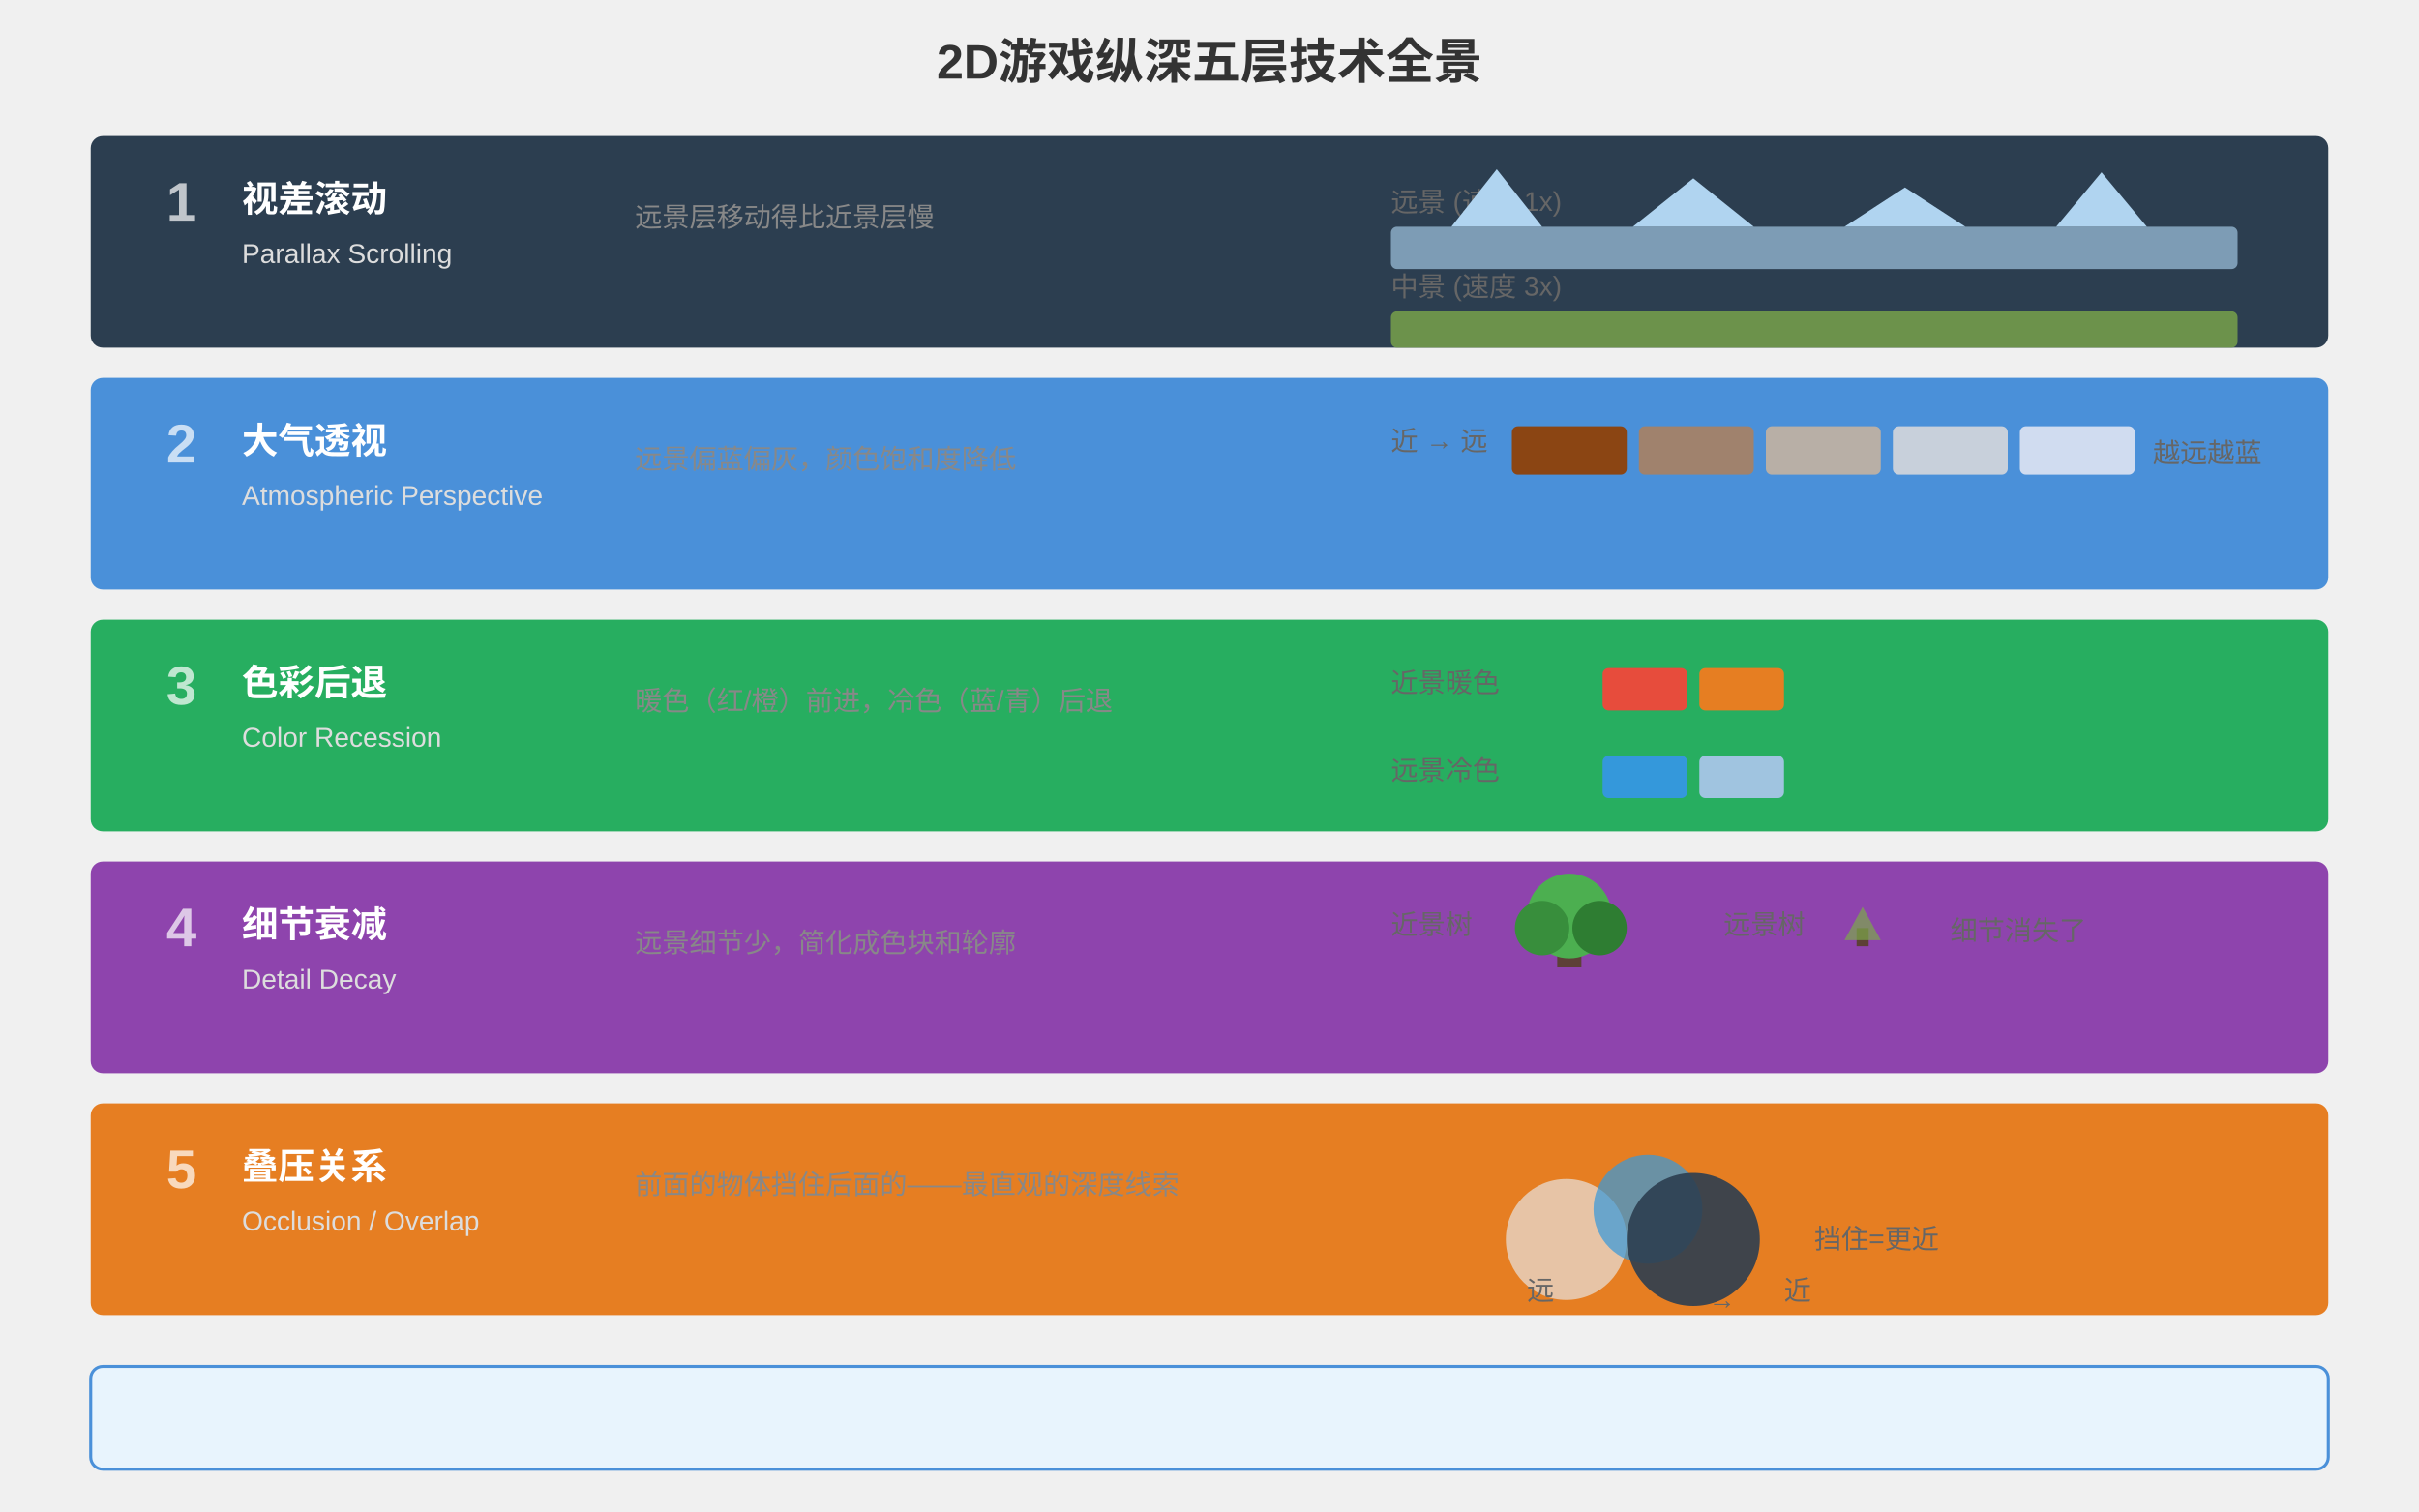
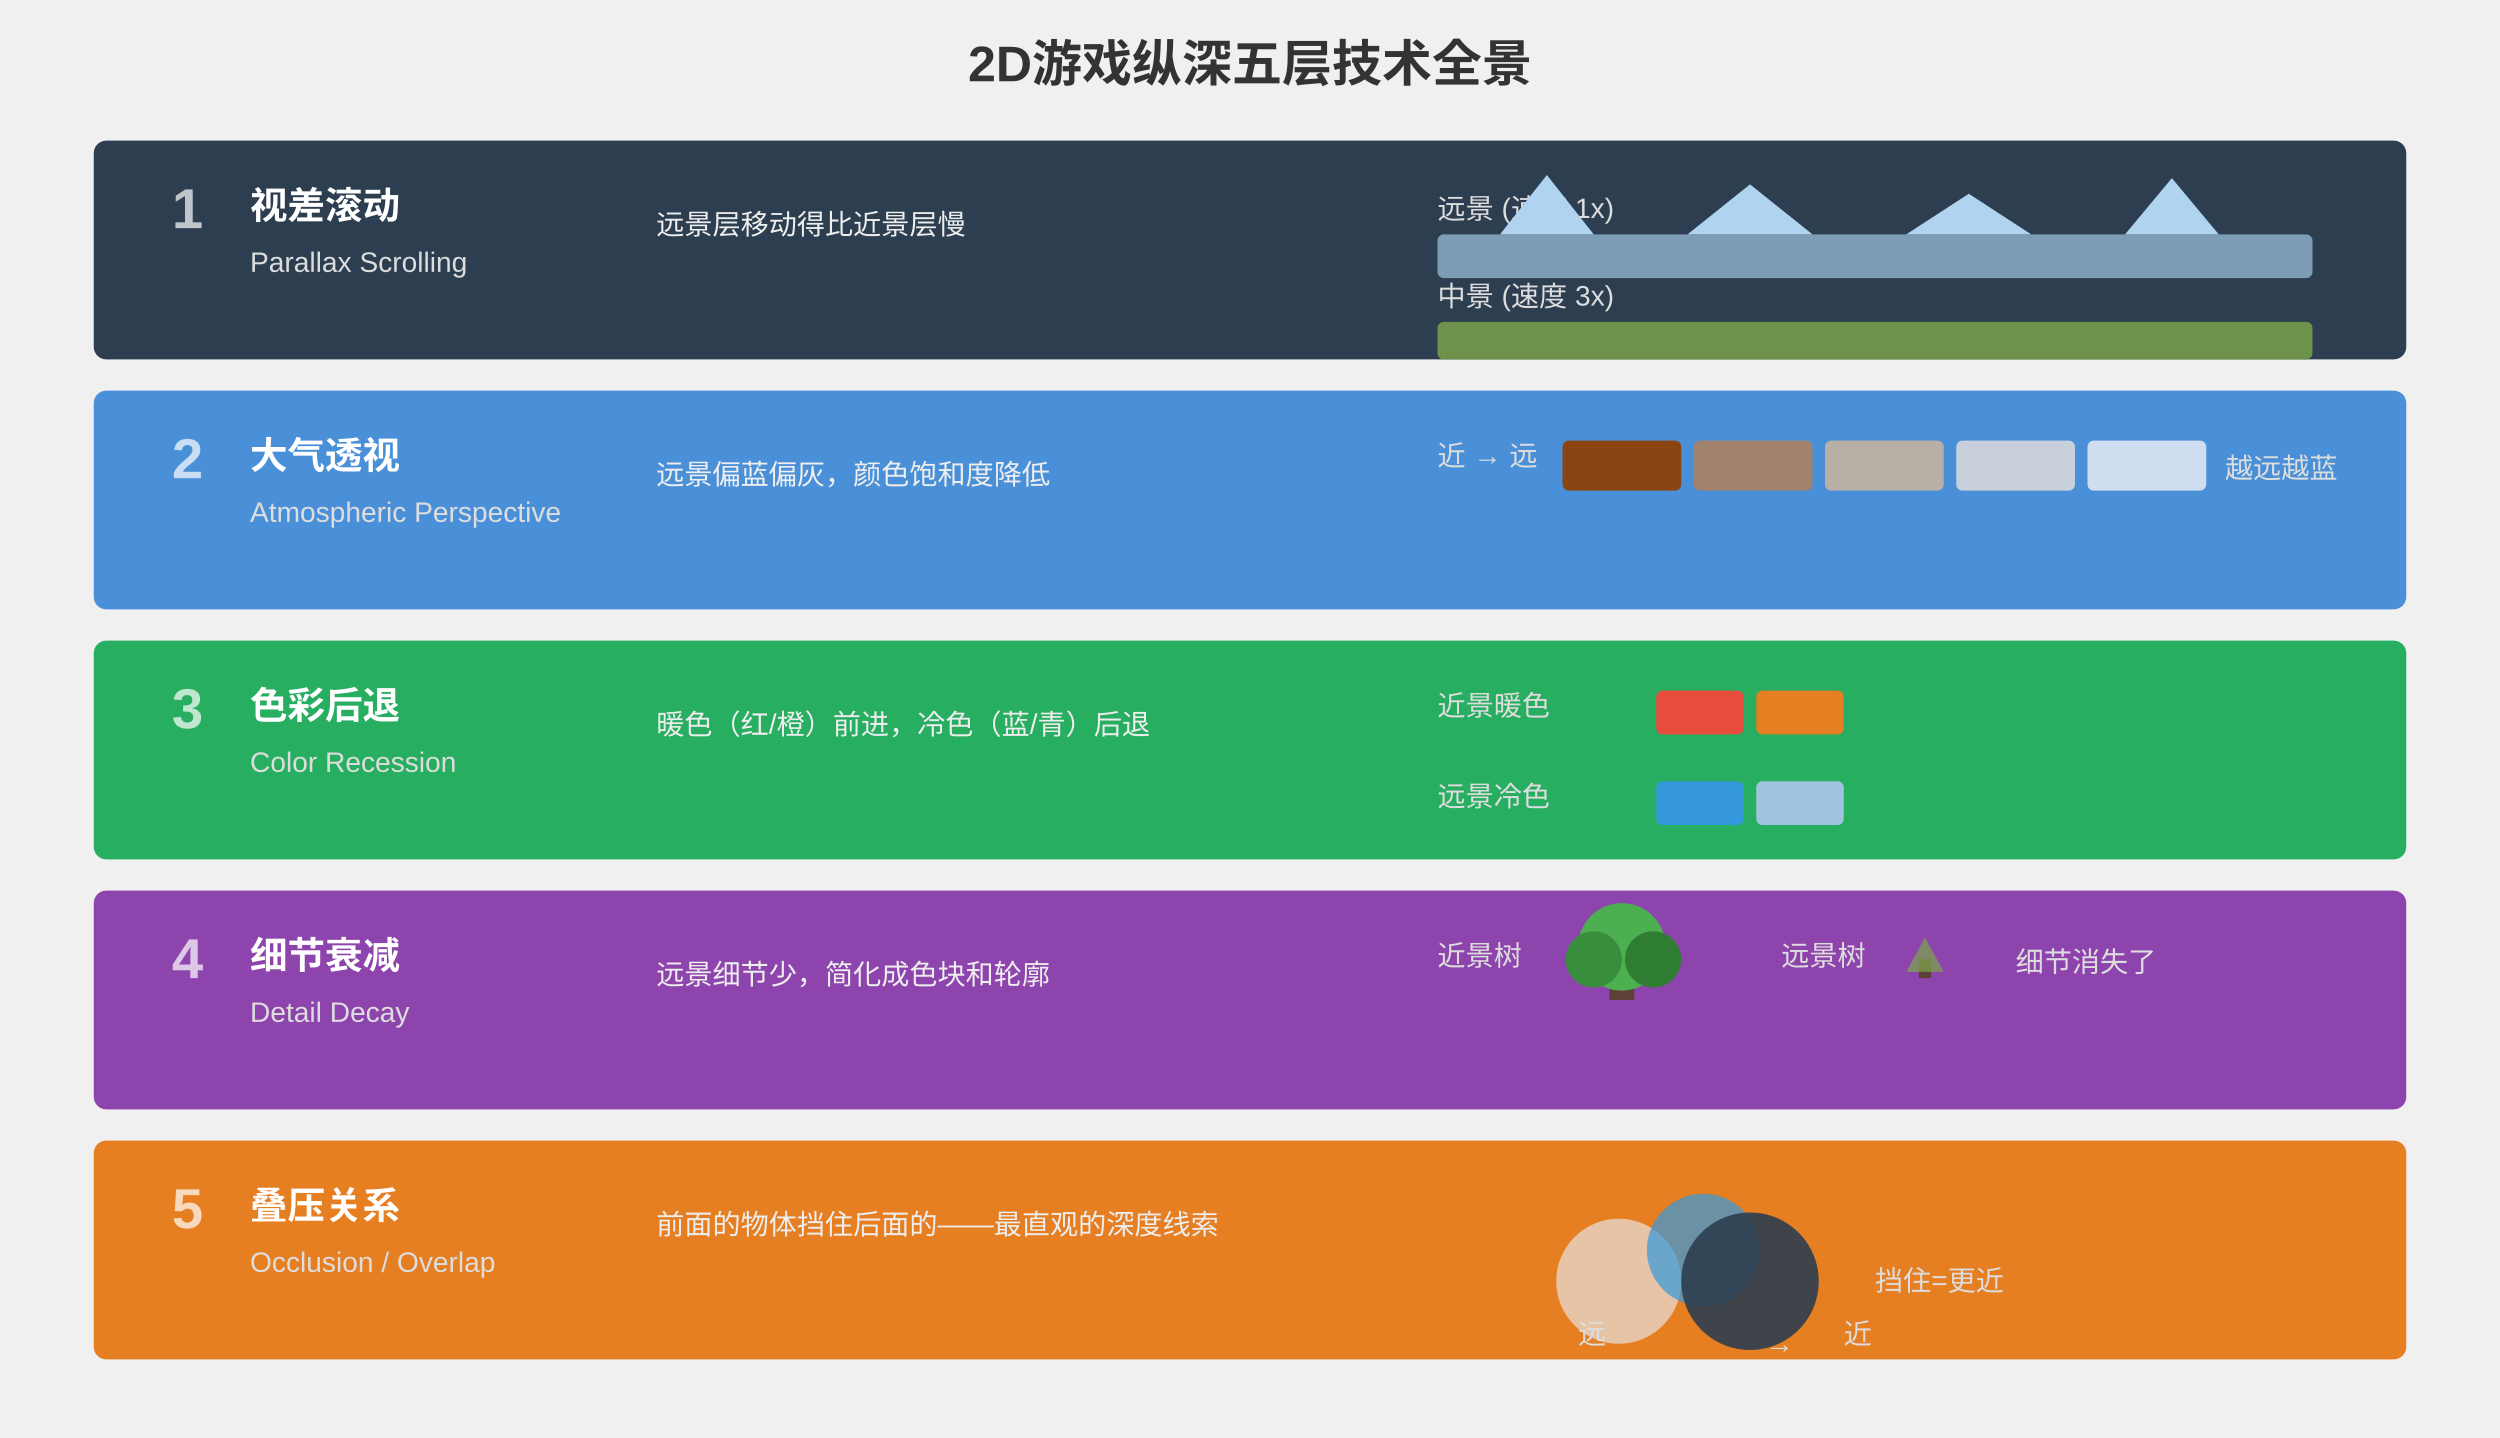
- <svg xmlns="http://www.w3.org/2000/svg" viewBox="0 0 800 500" width="800" height="500">
+ <svg xmlns="http://www.w3.org/2000/svg" viewBox="0 0 800 460" width="800" height="460">
  <style>
    text { font-family: 'PingFang SC','Microsoft YaHei',Arial,sans-serif; }
    .title { font-size: 16px; font-weight: bold; fill: #333; }
    .layer-label { font-size: 12px; font-weight: bold; fill: #fff; }
    .layer-sub { font-size: 9px; fill: #ddd; }
-     .layer-desc { font-size: 9px; fill: #888; }
+     .layer-desc { font-size: 9px; fill: #eee; }
    .layer-num { font-size: 18px; font-weight: bold; fill: #fff; opacity: 0.7; }
-     .demo-label { font-size: 9px; fill: #666; }
+     .demo-label { font-size: 9px; fill: #ddd; }
    .note { font-size: 10px; fill: #888; }
    .arrow { stroke: #888; stroke-width: 1; fill: none; }
    .divider { stroke: #BDC3C7; stroke-width: 1; }
  </style>
  <defs>
    <marker id="arrow" markerWidth="8" markerHeight="6" refX="7" refY="3" orient="auto">
      <polygon points="0,0 8,3 0,6" fill="#888" />
    </marker>
    <linearGradient id="parallax-bg" x1="0" y1="0" x2="0" y2="1">
      <stop offset="0%" stop-color="#E8F4FD" />
      <stop offset="100%" stop-color="#A0C4E0" />
    </linearGradient>
    <linearGradient id="parallax-mid" x1="0" y1="0" x2="0" y2="1">
      <stop offset="0%" stop-color="#7CA84A" />
      <stop offset="100%" stop-color="#4A7020" />
    </linearGradient>
  </defs>
  <text x="400" y="26" class="title" text-anchor="middle">2D游戏纵深五层技术全景</text>
  <g transform="translate(30, 45)">
    <rect x="0" y="0" width="740" height="70" rx="4" fill="#2C3E50" />
    <text x="25" y="28" class="layer-num">1</text>
    <text x="50" y="25" class="layer-label">视差滚动</text>
    <text x="50" y="42" class="layer-sub">Parallax Scrolling</text>
    <text x="180" y="30" class="layer-desc">远景层移动得比近景层慢</text>
    <g transform="translate(430, 10)">
      <text x="0" y="15" class="demo-label" font-size="8">远景 (速度 1x)</text>
      <rect x="0" y="20" width="280" height="14" rx="2" fill="#A0C4E0" opacity="0.7" />
      <polygon points="20,20 35,1 50,20" fill="#B0D4F0" />
      <polygon points="80,20 100,4 120,20" fill="#B0D4F0" />
      <polygon points="150,20 170,7 190,20" fill="#B0D4F0" />
      <polygon points="220,20 235,2 250,20" fill="#B0D4F0" />
      <text x="0" y="43" class="demo-label" font-size="8">中景 (速度 3x)</text>
      <rect x="0" y="48" width="280" height="12" rx="2" fill="#7CA84A" opacity="0.8" />
    </g>
  </g>
  <g transform="translate(30, 125)">
    <rect x="0" y="0" width="740" height="70" rx="4" fill="#4A90D9" />
    <text x="25" y="28" class="layer-num">2</text>
    <text x="50" y="25" class="layer-label">大气透视</text>
    <text x="50" y="42" class="layer-sub">Atmospheric Perspective</text>
    <text x="180" y="30" class="layer-desc">远景偏蓝偏灰，颜色饱和度降低</text>
    <g transform="translate(430, 12)">
      <text x="0" y="12" class="demo-label">近 → 远</text>
      <rect x="40" y="4" width="38" height="16" rx="2" fill="#8B4513" />
      <rect x="82" y="4" width="38" height="16" rx="2" fill="#A0826D" />
      <rect x="124" y="4" width="38" height="16" rx="2" fill="#B8AFA6" />
      <rect x="166" y="4" width="38" height="16" rx="2" fill="#C8D0DB" />
      <rect x="208" y="4" width="38" height="16" rx="2" fill="#D0DCF0" />
      <text x="252" y="16" class="demo-label" fill="#E74C3C">越远越蓝</text>
    </g>
  </g>
  <g transform="translate(30, 205)">
    <rect x="0" y="0" width="740" height="70" rx="4" fill="#27AE60" />
    <text x="25" y="28" class="layer-num">3</text>
    <text x="50" y="25" class="layer-label">色彩后退</text>
    <text x="50" y="42" class="layer-sub">Color Recession</text>
    <text x="180" y="30" class="layer-desc">暖色（红/橙）前进，冷色（蓝/青）后退</text>
    <g transform="translate(430, 10)">
      <text x="0" y="14" class="demo-label">近景暖色</text>
      <rect x="70" y="6" width="28" height="14" rx="2" fill="#E74C3C" />
      <rect x="102" y="6" width="28" height="14" rx="2" fill="#E67E22" />
      <rect x="180" y="14" class="demo-label" font-size="8">→ 前进感</rect>
      <text x="0" y="43" class="demo-label">远景冷色</text>
      <rect x="70" y="35" width="28" height="14" rx="2" fill="#3498DB" />
      <rect x="102" y="35" width="28" height="14" rx="2" fill="#A0C4E0" />
      <rect x="180" y="43" class="demo-label" font-size="8">→ 后退感</rect>
    </g>
  </g>
  <g transform="translate(30, 285)">
    <rect x="0" y="0" width="740" height="70" rx="4" fill="#8E44AD" />
    <text x="25" y="28" class="layer-num">4</text>
    <text x="50" y="25" class="layer-label">细节衰减</text>
    <text x="50" y="42" class="layer-sub">Detail Decay</text>
    <text x="180" y="30" class="layer-desc">远景细节少，简化成色块和轮廓</text>
    <g transform="translate(430, 12)">
      <text x="0" y="12" class="demo-label">近景树</text>
      <rect x="55" y="5" width="8" height="18" fill="#5D4037" />
      <circle cx="59" cy="6" r="14" fill="#4CAF50" />
      <circle cx="50" cy="10" r="9" fill="#388E3C" />
      <circle cx="69" cy="10" r="9" fill="#2E7D32" />
      <text x="110" y="12" class="demo-label">远景树</text>
      <rect x="154" y="10" width="4" height="6" fill="#5D4037" />
      <polygon points="156,3 150,14 162,14" fill="#7CA84A" opacity="0.7" />
      <text x="185" y="14" class="demo-label" fill="#E74C3C">细节消失了</text>
    </g>
  </g>
  <g transform="translate(30, 365)">
    <rect x="0" y="0" width="740" height="70" rx="4" fill="#E67E22" />
    <text x="25" y="28" class="layer-num">5</text>
    <text x="50" y="25" class="layer-label">叠压关系</text>
    <text x="50" y="42" class="layer-sub">Occlusion / Overlap</text>
    <text x="180" y="30" class="layer-desc">前面的物体挡住后面的——最直观的深度线索</text>
    <g transform="translate(430, 10)">
      <circle cx="58" cy="35" r="20" fill="#E8F4FD" opacity="0.6" />
      <circle cx="85" cy="25" r="18" fill="#3498DB" opacity="0.7" />
      <circle cx="100" cy="35" r="22" fill="#2C3E50" opacity="0.9" />
      <text x="140" y="38" class="demo-label" fill="#333">挡住=更近</text>
      <text x="45" y="55" class="demo-label">远</text>
      <text x="105" y="58" class="demo-label">→</text>
      <text x="130" y="55" class="demo-label">近</text>
    </g>
  </g>
-   <rect x="30" y="452" width="740" height="34" rx="4" fill="#E8F4FD" stroke="#4A90D9" stroke-width="1" />
</svg>
